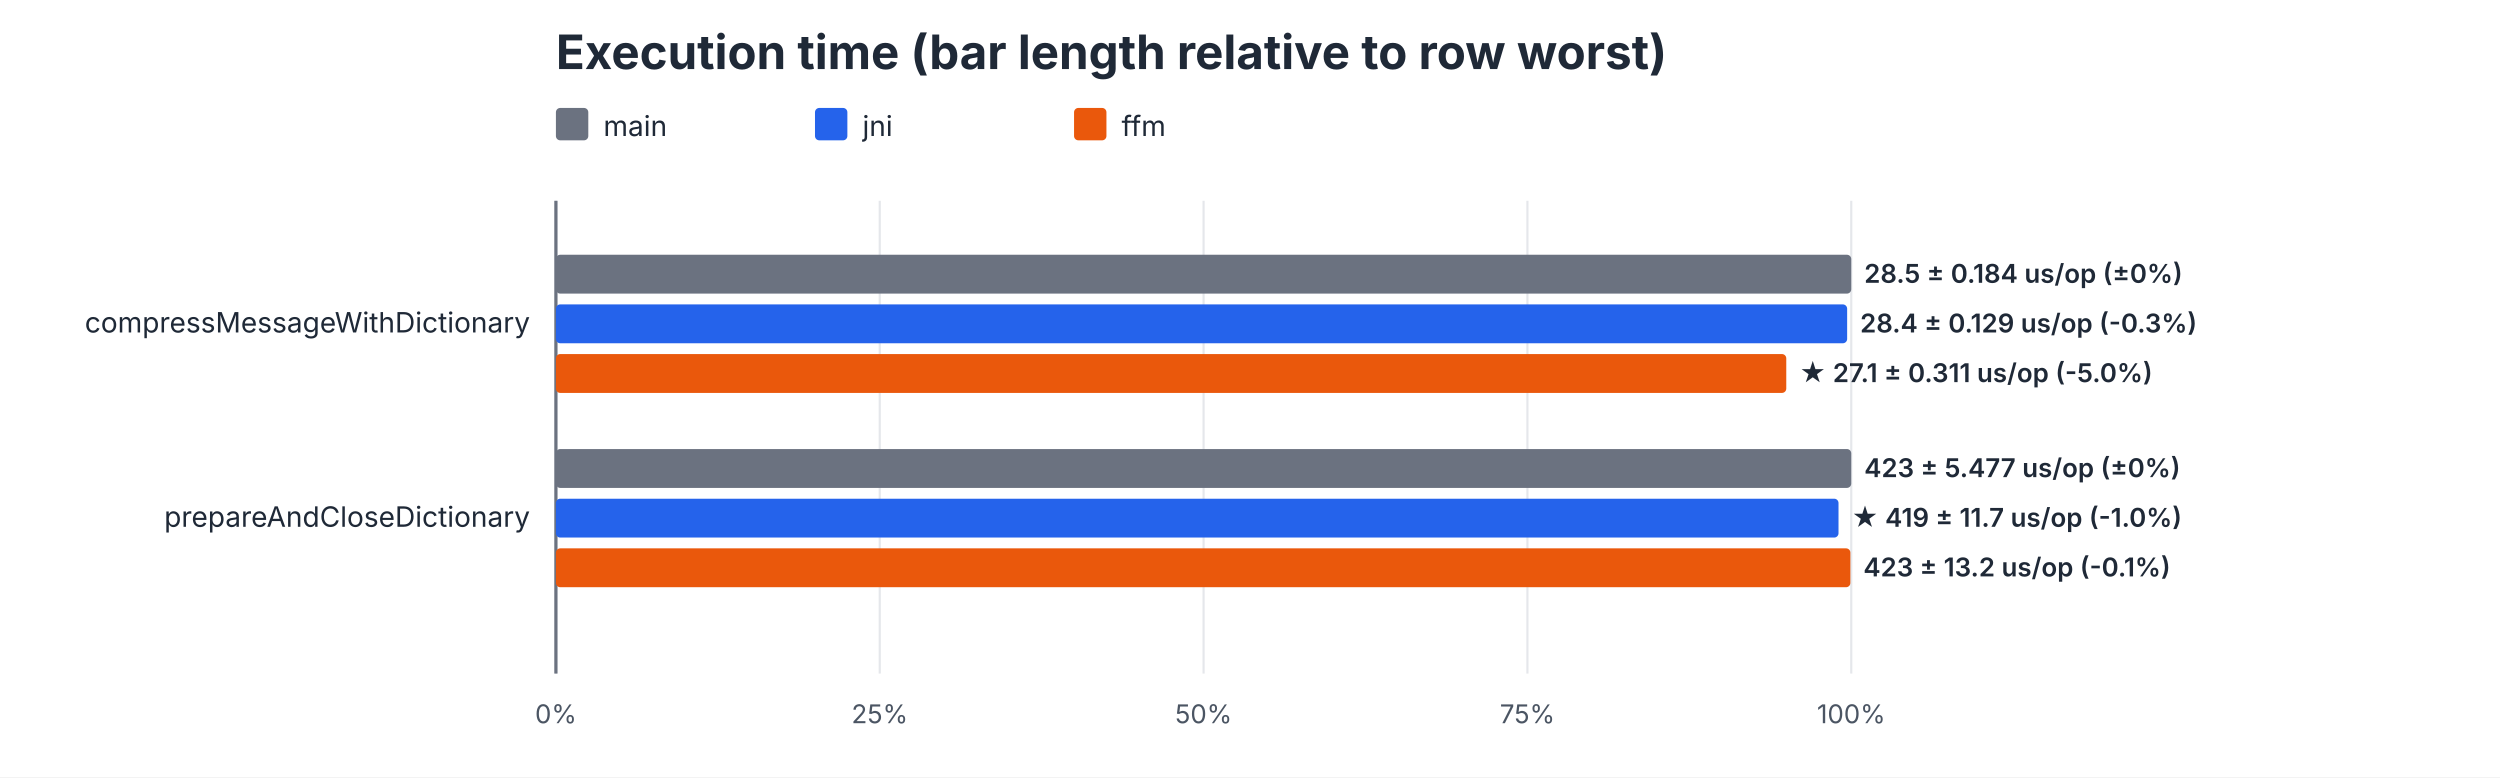
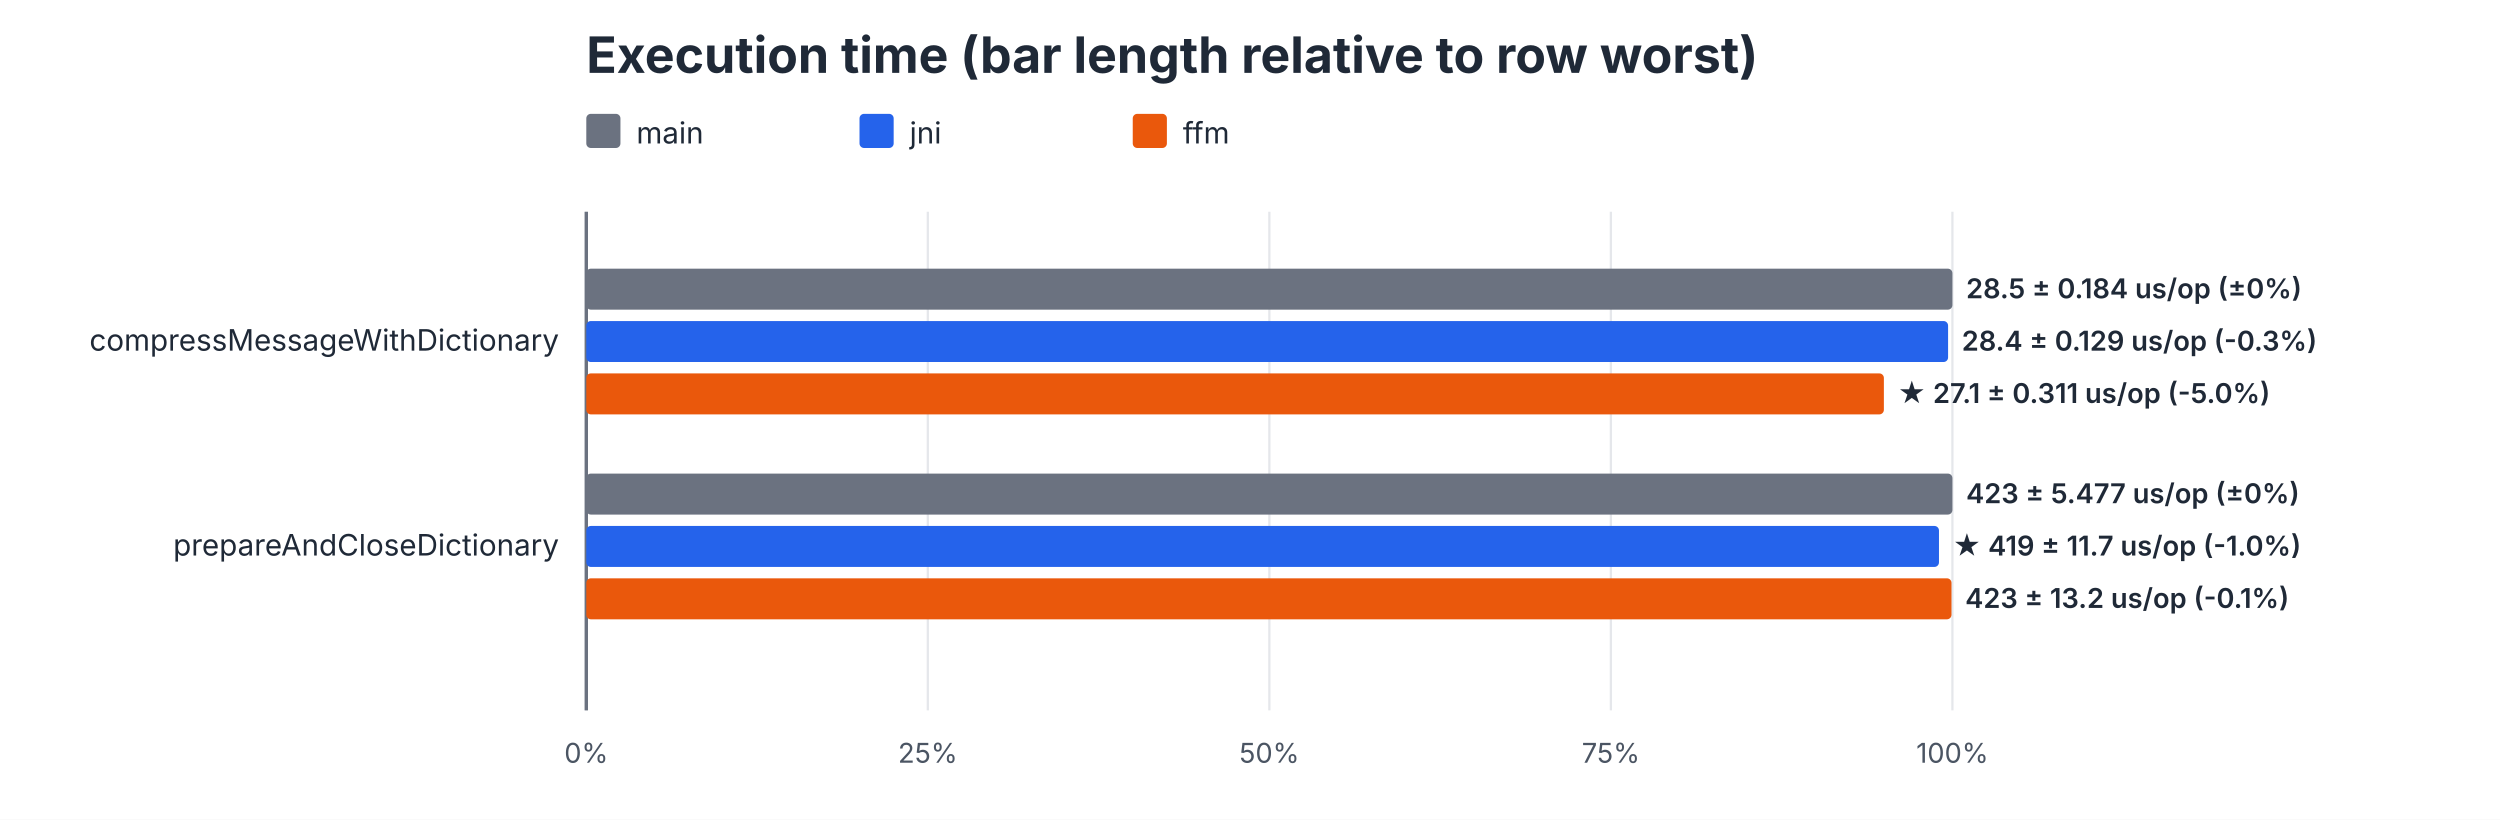
- <svg xmlns="http://www.w3.org/2000/svg" width="1158" height="360" viewBox="0 0 1158 360">
+ <svg xmlns="http://www.w3.org/2000/svg" width="1098" height="360" viewBox="0 0 1098 360">
  <rect width="100%" height="100%" fill="#ffffff" />
  <style>text{font-family:system-ui,-apple-system,sans-serif;fill:#1f2937}.title{font-size:22px;font-weight:700}.label{font-size:13px}.tick{font-size:12px;fill:#4b5563}.value{font-size:12px;font-weight:600}</style>
  <text x="257.5" y="32" class="title">Execution time (bar length relative to row worst)</text>
  <rect x="257.5" y="50" width="15" height="15" rx="2" fill="#6b7280" />
  <text x="279.5" y="63" class="label">main</text>
  <rect x="377.5" y="50" width="15" height="15" rx="2" fill="#2563eb" />
  <text x="399.5" y="63" class="label">jni</text>
  <rect x="497.5" y="50" width="15" height="15" rx="2" fill="#ea580c" />
  <text x="519.5" y="63" class="label">ffm</text>
  <line x1="257.5" y1="93" x2="257.5" y2="312" stroke="#e5e7eb" />
  <text x="257.5" y="335" text-anchor="middle" class="tick">0%</text>
  <line x1="407.5" y1="93" x2="407.5" y2="312" stroke="#e5e7eb" />
  <text x="407.5" y="335" text-anchor="middle" class="tick">25%</text>
  <line x1="557.5" y1="93" x2="557.5" y2="312" stroke="#e5e7eb" />
  <text x="557.5" y="335" text-anchor="middle" class="tick">50%</text>
  <line x1="707.5" y1="93" x2="707.5" y2="312" stroke="#e5e7eb" />
  <text x="707.5" y="335" text-anchor="middle" class="tick">75%</text>
  <line x1="857.5" y1="93" x2="857.5" y2="312" stroke="#e5e7eb" />
  <text x="857.5" y="335" text-anchor="middle" class="tick">100%</text>
  <line x1="257.5" y1="93" x2="257.5" y2="312" stroke="#6b7280" stroke-width="1.5" />
  <text x="245.5" y="154.0" text-anchor="end" class="label">compressMessageWithDictionary</text>
  <rect x="257.5" y="118.0" width="600.0" height="18" rx="2" fill="#6b7280" />
  <text x="863.5" y="131.0" class="value">28.5 ± 0.184 us/op (±0%)</text>
  <rect x="257.5" y="141.0" width="598.1" height="18" rx="2" fill="#2563eb" />
  <text x="861.6" y="154.0" class="value">28.4 ± 0.129 us/op (-0.3%)</text>
  <rect x="257.5" y="164.0" width="569.9" height="18" rx="2" fill="#ea580c" />
  <text x="833.4" y="177.0" class="value">★ 27.1 ± 0.311 us/op (-5.0%)</text>
  <text x="245.5" y="244.0" text-anchor="end" class="label">prepareAndCloseDictionary</text>
  <rect x="257.5" y="208.0" width="600.0" height="18" rx="2" fill="#6b7280" />
  <text x="863.5" y="221.0" class="value">423 ± 5.477 us/op (±0%)</text>
  <rect x="257.5" y="231.0" width="594.1" height="18" rx="2" fill="#2563eb" />
  <text x="857.6" y="244.0" class="value">★ 419 ± 11.7 us/op (-1.0%)</text>
  <rect x="257.5" y="254.0" width="599.6" height="18" rx="2" fill="#ea580c" />
  <text x="863.1" y="267.0" class="value">423 ± 13.2 us/op (-0.1%)</text>
</svg>
